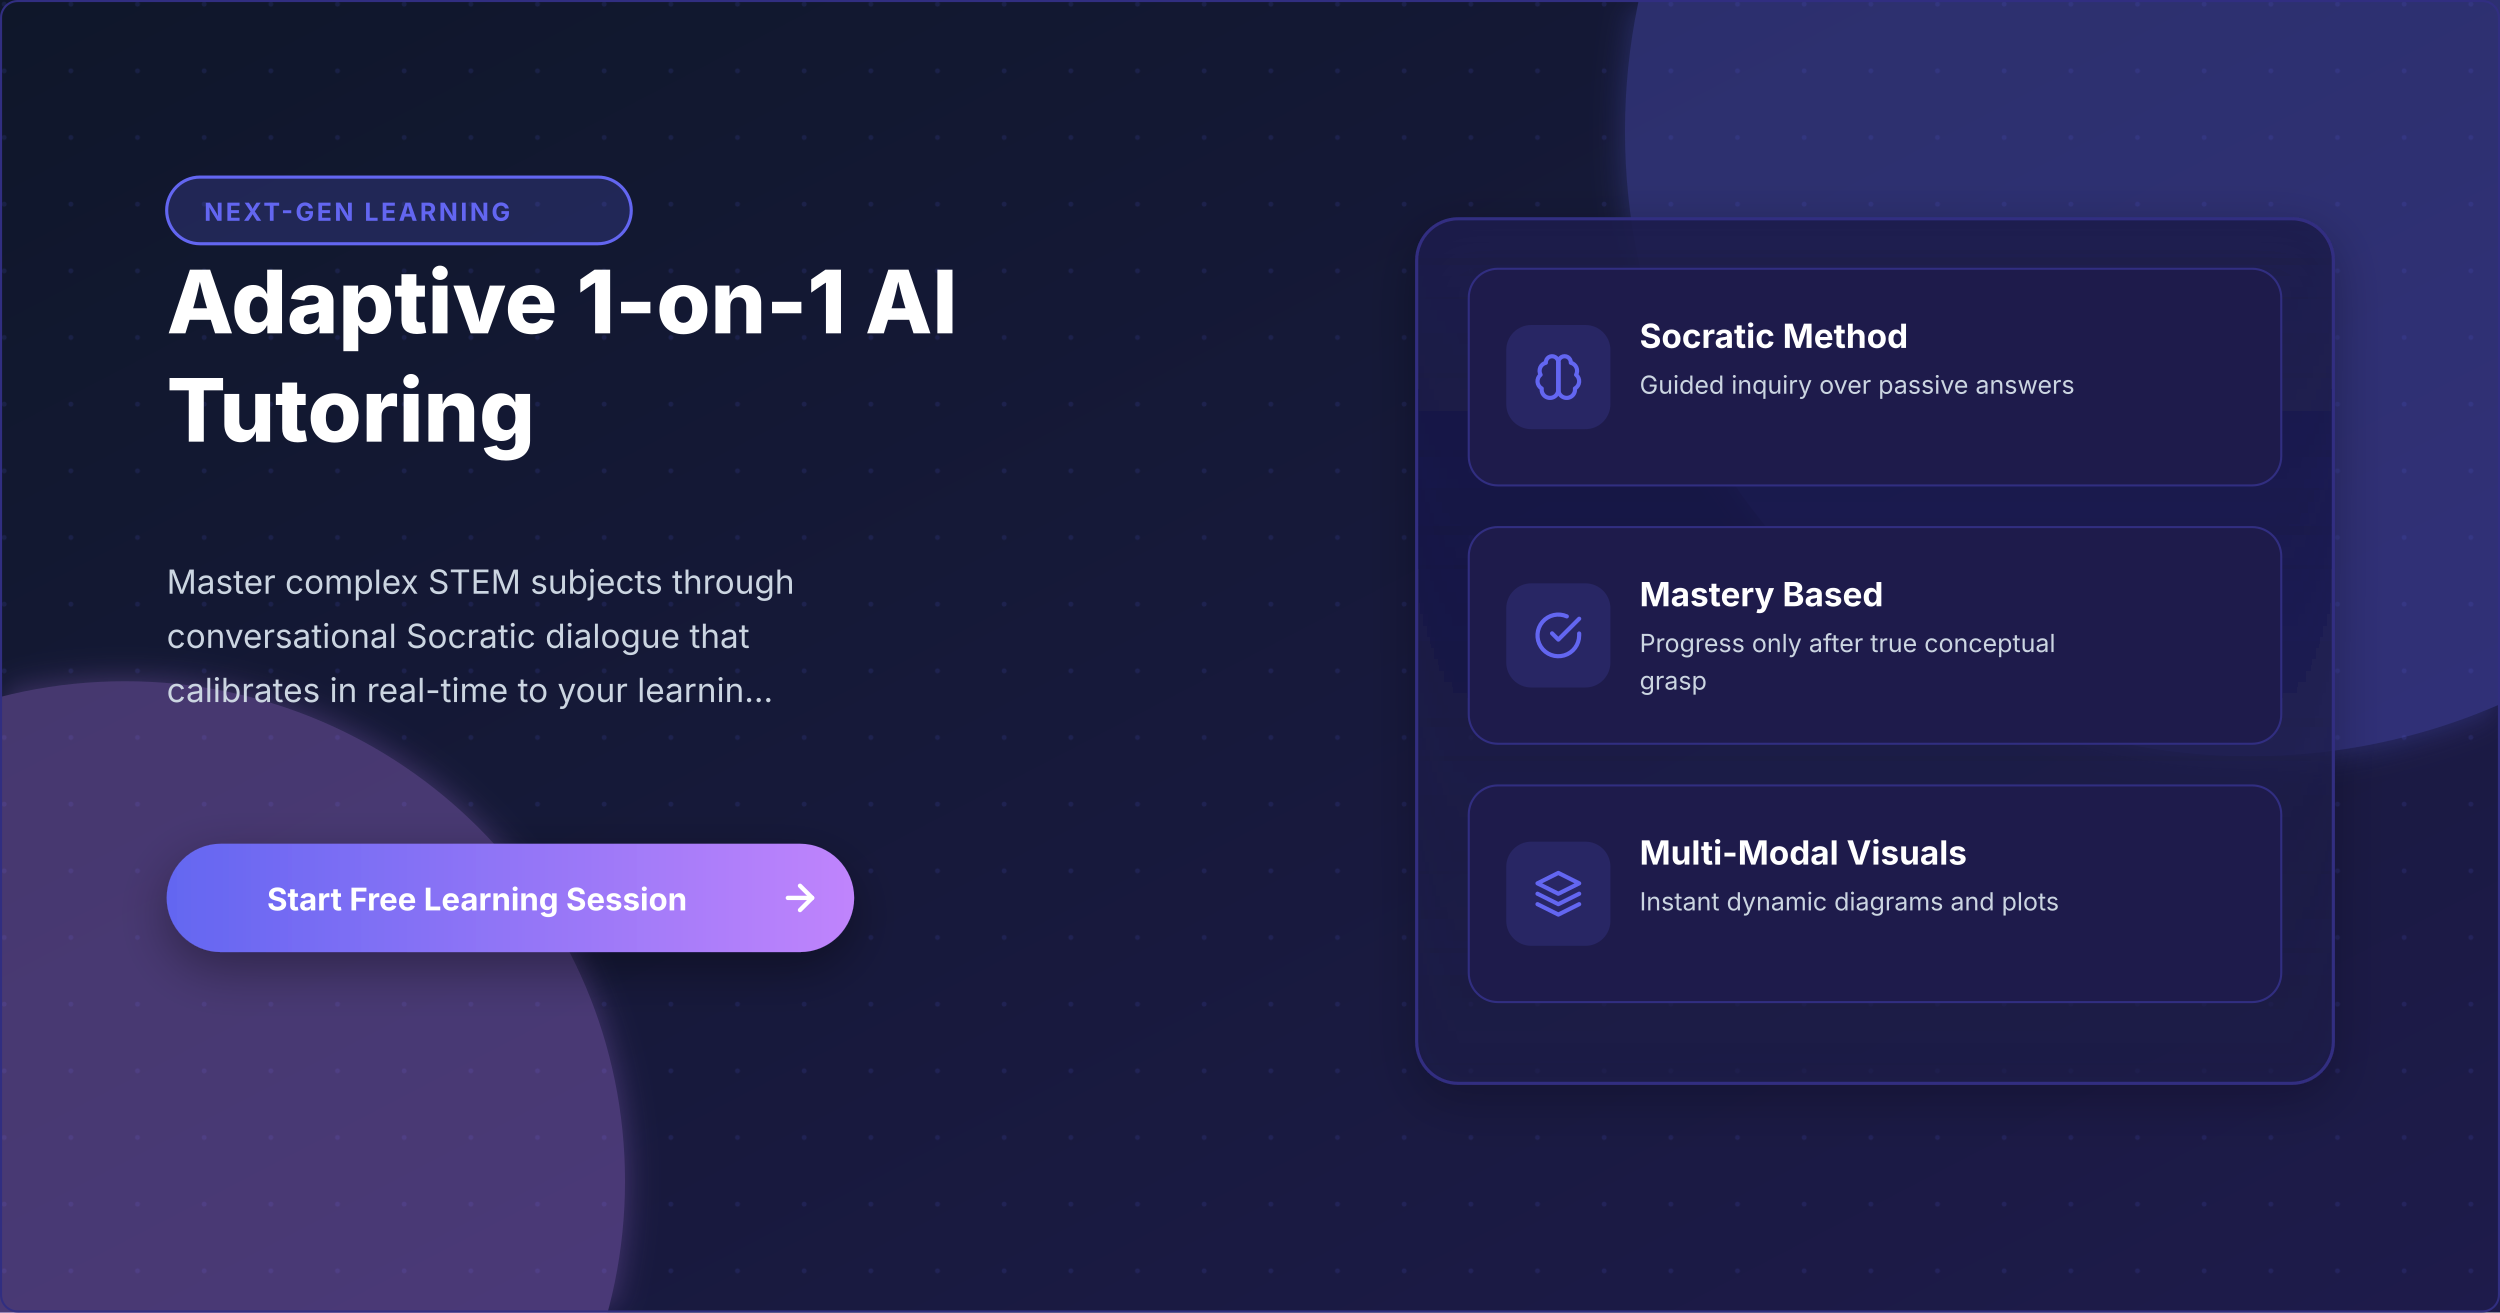
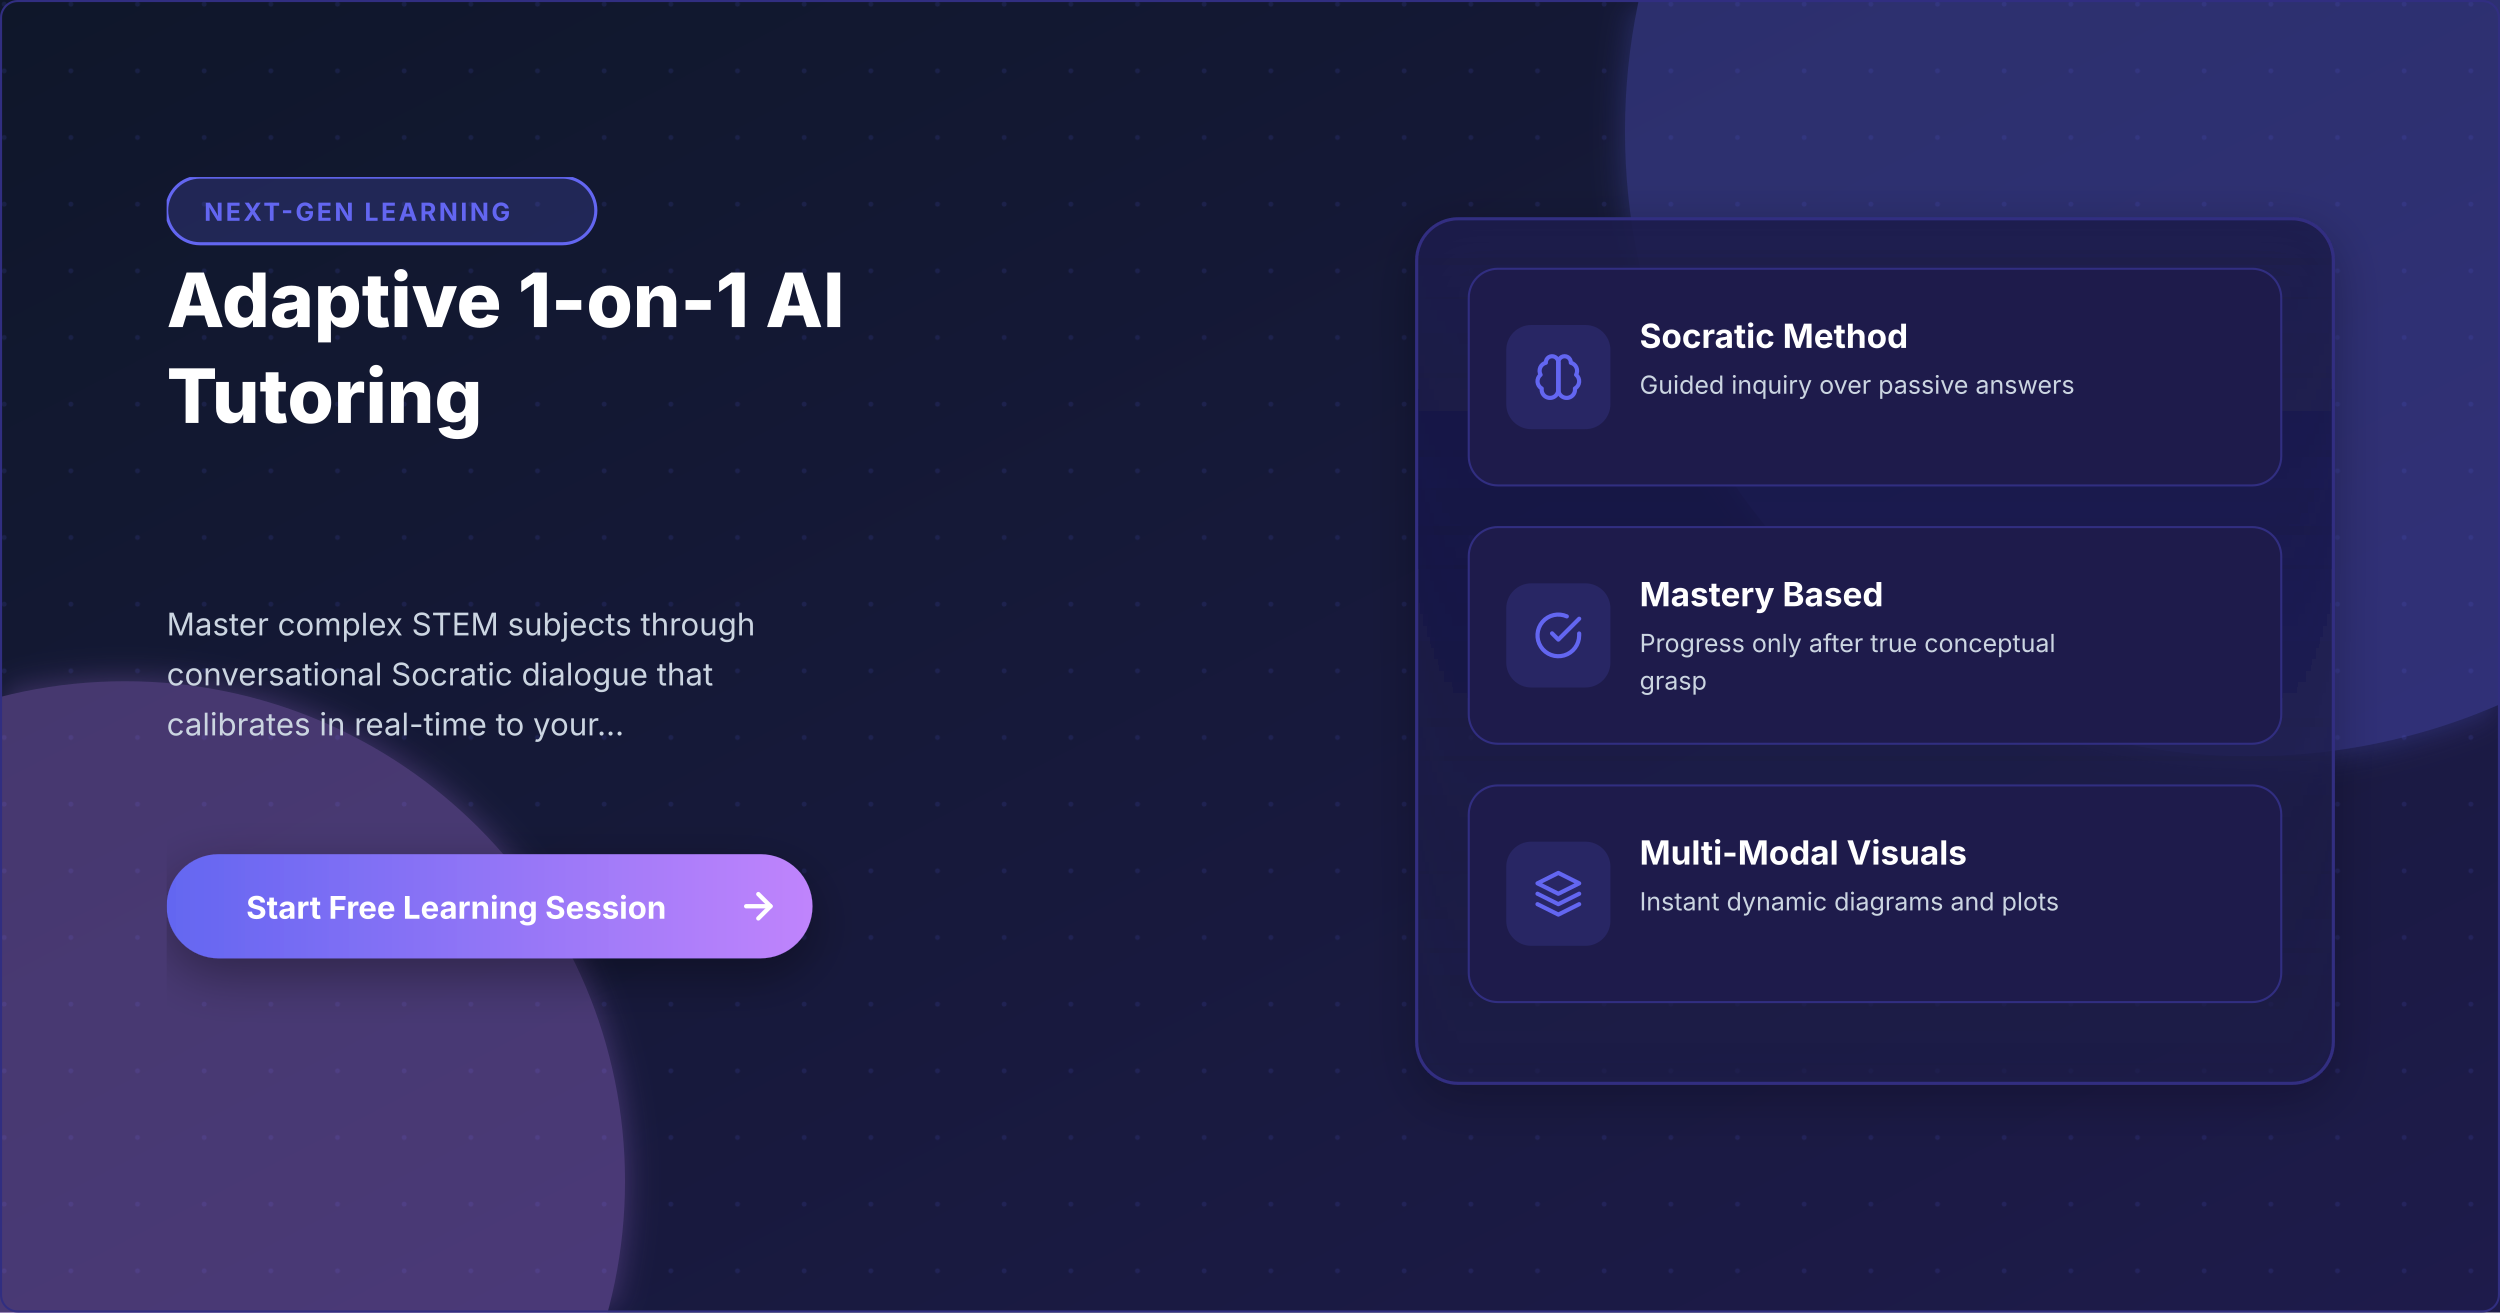
<svg xmlns="http://www.w3.org/2000/svg" viewBox="0 0 1200 630" width="1200" height="630" role="img" aria-label="Adaptive 1-on-1 AI Tutoring">
  <defs>
    <linearGradient id="promo-design_051-bg-grad" x1="0%" y1="0%" x2="100%" y2="100%">
      <stop offset="0%" stop-color="#0f172a" />
      <stop offset="100%" stop-color="#1e1b4b" />
    </linearGradient>
    <linearGradient id="promo-design_051-primary-grad" x1="0%" y1="0%" x2="100%" y2="0%">
      <stop offset="0%" stop-color="#6366f1" />
      <stop offset="100%" stop-color="#c084fc" />
    </linearGradient>
    <linearGradient id="promo-design_051-card-grad" x1="0%" y1="0%" x2="0%" y2="100%">
      <stop offset="0%" stop-color="#1e1b4b" stop-opacity="0.9" />
      <stop offset="100%" stop-color="#1e1b4b" stop-opacity="0.6" />
    </linearGradient>
    <filter id="promo-design_051-shadow" x="-10%" y="-10%" width="130%" height="130%" filterUnits="userSpaceOnUse">
      <feDropShadow dx="0" dy="8" stdDeviation="12" flood-color="#000000" flood-opacity="0.35" />
    </filter>
    <filter id="promo-design_051-glow" x="-20%" y="-20%" width="140%" height="140%">
      <feGaussianBlur stdDeviation="8" result="blur" />
      <feComposite in="SourceGraphic" in2="blur" operator="over" />
    </filter>
    <pattern id="promo-design_051-dot-grid" x="0" y="0" width="32" height="32" patternUnits="userSpaceOnUse">
      <circle cx="2" cy="2" r="1.2" fill="#6366f1" fill-opacity="0.12" />
    </pattern>
  </defs>
+   <defs>
+     <clipPath id="promo-design_051-left-clip">
+       <rect x="0" y="0" width="560" height="460" />
+     </clipPath>
+   </defs>
  <rect width="1200" height="630" fill="url(#promo-design_051-bg-grad)" />
  <rect width="1200" height="630" fill="url(#promo-design_051-dot-grid)" />
  <g opacity="0.3">
    <circle cx="1080" cy="63" r="300" fill="#6366f1" filter="url(#promo-design_051-glow)" />
    <circle cx="60" cy="567" r="240" fill="#c084fc" filter="url(#promo-design_051-glow)" />
  </g>
  <rect x="0.5" y="0.5" width="1199" height="629" rx="8" fill="none" stroke="#312e81" stroke-width="1" />
-   <g transform="translate(80, 85)">
-     <rect x="0" y="0" width="223" height="32" rx="16" fill="#6366f1" fill-opacity="0.2" stroke="#6366f1" stroke-width="1.5" />
+   <g transform="translate(80, 85)" clip-path="url(#promo-design_051-left-clip)">
+     <rect x="0" y="0" width="206" height="32" rx="16" fill="#6366f1" fill-opacity="0.2" stroke="#6366f1" stroke-width="1.5" />
    <text x="18" y="21" fill="#6366f1" font-size="12" font-weight="700" font-family="Inter, sans-serif" letter-spacing="1.2">
      NEXT-GEN LEARNING
    </text>
-     <text x="0" y="75" fill="#ffffff" font-size="42" font-weight="800" text-anchor="start" font-family="Inter, system-ui, -apple-system, sans-serif" opacity="1">
+     <text x="0" y="72" fill="#ffffff" font-size="36" font-weight="800" text-anchor="start" font-family="Inter, system-ui, -apple-system, sans-serif" opacity="1">
      <tspan x="0" dy="0">Adaptive 1-on-1 AI</tspan>
-       <tspan x="0" dy="52">Tutoring</tspan>
+       <tspan x="0" dy="46">Tutoring</tspan>
    </text>
-     <text x="0" y="200" fill="#cbd5e1" font-size="16" font-weight="400" text-anchor="start" font-family="Inter, system-ui, -apple-system, sans-serif" opacity="1">
+     <text x="0" y="220" fill="#cbd5e1" font-size="15" font-weight="400" text-anchor="start" font-family="Inter, system-ui, -apple-system, sans-serif" opacity="1">
      <tspan x="0" dy="0">Master complex STEM subjects through</tspan>
-       <tspan x="0" dy="26">conversational Socratic dialogue that</tspan>
-       <tspan x="0" dy="26">calibrates in real-time to your learnin...</tspan>
+       <tspan x="0" dy="24">conversational Socratic dialogue that</tspan>
+       <tspan x="0" dy="24">calibrates in real-time to your...</tspan>
    </text>
-     <g transform="translate(0, 320)" filter="url(#promo-design_051-shadow)">
-       <rect x="0" y="0" width="330" height="52" rx="26" fill="url(#promo-design_051-primary-grad)" />
-       <text x="149" y="32" fill="#ffffff" font-size="15" font-weight="700" text-anchor="middle" font-family="Inter, sans-serif">
+     <g transform="translate(0, 325)" filter="url(#promo-design_051-shadow)">
+       <rect x="0" y="0" width="310" height="50" rx="25" fill="url(#promo-design_051-primary-grad)" />
+       <text x="139" y="31" fill="#ffffff" font-size="15" font-weight="700" text-anchor="middle" font-family="Inter, sans-serif">
        Start Free Learning Session
      </text>
-       <g transform="translate(294, 16)" fill="none" stroke="#ffffff" stroke-width="2.5" stroke-linecap="round" stroke-linejoin="round">
+       <g transform="translate(274, 15)" fill="none" stroke="#ffffff" stroke-width="2.5" stroke-linecap="round" stroke-linejoin="round">
        <svg width="20" height="20" viewBox="0 0 24 24">
          <line x1="5" x2="19" y1="12" y2="12" />
          <polyline points="12 5 19 12 12 19" />
        </svg>
      </g>
    </g>
  </g>
  <g transform="translate(680, 105)">
    <rect x="0" y="0" width="440" height="415" rx="20" fill="url(#promo-design_051-card-grad)" stroke="#312e81" stroke-width="1.5" filter="url(#promo-design_051-shadow)" />
    <g transform="translate(25, 24)">
      <rect x="0" y="0" width="390" height="104" rx="14" fill="#1e1b4b" stroke="#312e81" stroke-width="1" />
      <rect x="18" y="27" width="50" height="50" rx="12" fill="#6366f1" fill-opacity="0.15" />
      <g transform="translate(31, 40)" fill="none" stroke="#6366f1" stroke-width="2" stroke-linecap="round" stroke-linejoin="round">
        <svg width="24" height="24" viewBox="0 0 24 24">
          <path d="M12 5a3 3 0 1 0-5.997.125 4 4 0 0 0-2.526 5.77 4 4 0 0 0 .556 6.588A4 4 0 1 0 12 18Z" />
          <path d="M12 5a3 3 0 1 1 5.997.125 4 4 0 0 1 2.526 5.77 4 4 0 0 1-.556 6.588A4 4 0 1 1 12 18Z" />
          <path d="M12 5v14" />
        </svg>
      </g>
      <text x="82" y="38" fill="#ffffff" font-size="16" font-weight="700" font-family="Inter, sans-serif">
            Socratic Method
          </text>
      <text x="82" y="60" fill="#cbd5e1" font-size="12" font-weight="normal" text-anchor="start" font-family="Inter, system-ui, -apple-system, sans-serif" opacity="1">
        <tspan x="82" dy="0">Guided inquiry over passive answers</tspan>
      </text>
    </g>
    <g transform="translate(25, 148)">
      <rect x="0" y="0" width="390" height="104" rx="14" fill="#1e1b4b" stroke="#312e81" stroke-width="1" />
      <rect x="18" y="27" width="50" height="50" rx="12" fill="#6366f1" fill-opacity="0.15" />
      <g transform="translate(31, 40)" fill="none" stroke="#6366f1" stroke-width="2" stroke-linecap="round" stroke-linejoin="round">
        <svg width="24" height="24" viewBox="0 0 24 24">
          <path d="M22 11.08V12a10 10 0 1 1-5.93-9.14" />
          <polyline points="22 4 12 14.01 9 11.01" />
        </svg>
      </g>
      <text x="82" y="38" fill="#ffffff" font-size="16" font-weight="700" font-family="Inter, sans-serif">
            Mastery Based
          </text>
      <text x="82" y="60" fill="#cbd5e1" font-size="12" font-weight="normal" text-anchor="start" font-family="Inter, system-ui, -apple-system, sans-serif" opacity="1">
        <tspan x="82" dy="0">Progress only after true conceptual</tspan>
        <tspan x="82" dy="18">grasp</tspan>
      </text>
    </g>
    <g transform="translate(25, 272)">
      <rect x="0" y="0" width="390" height="104" rx="14" fill="#1e1b4b" stroke="#312e81" stroke-width="1" />
      <rect x="18" y="27" width="50" height="50" rx="12" fill="#6366f1" fill-opacity="0.15" />
      <g transform="translate(31, 40)" fill="none" stroke="#6366f1" stroke-width="2" stroke-linecap="round" stroke-linejoin="round">
        <svg width="24" height="24" viewBox="0 0 24 24">
          <polygon points="12 2 2 7 12 12 22 7 12 2" />
          <polyline points="2 17 12 22 22 17" />
          <polyline points="2 12 12 17 22 12" />
        </svg>
      </g>
      <text x="82" y="38" fill="#ffffff" font-size="16" font-weight="700" font-family="Inter, sans-serif">
            Multi-Modal Visuals
          </text>
      <text x="82" y="60" fill="#cbd5e1" font-size="12" font-weight="normal" text-anchor="start" font-family="Inter, system-ui, -apple-system, sans-serif" opacity="1">
        <tspan x="82" dy="0">Instant dynamic diagrams and plots</tspan>
      </text>
    </g>
  </g>
</svg>
